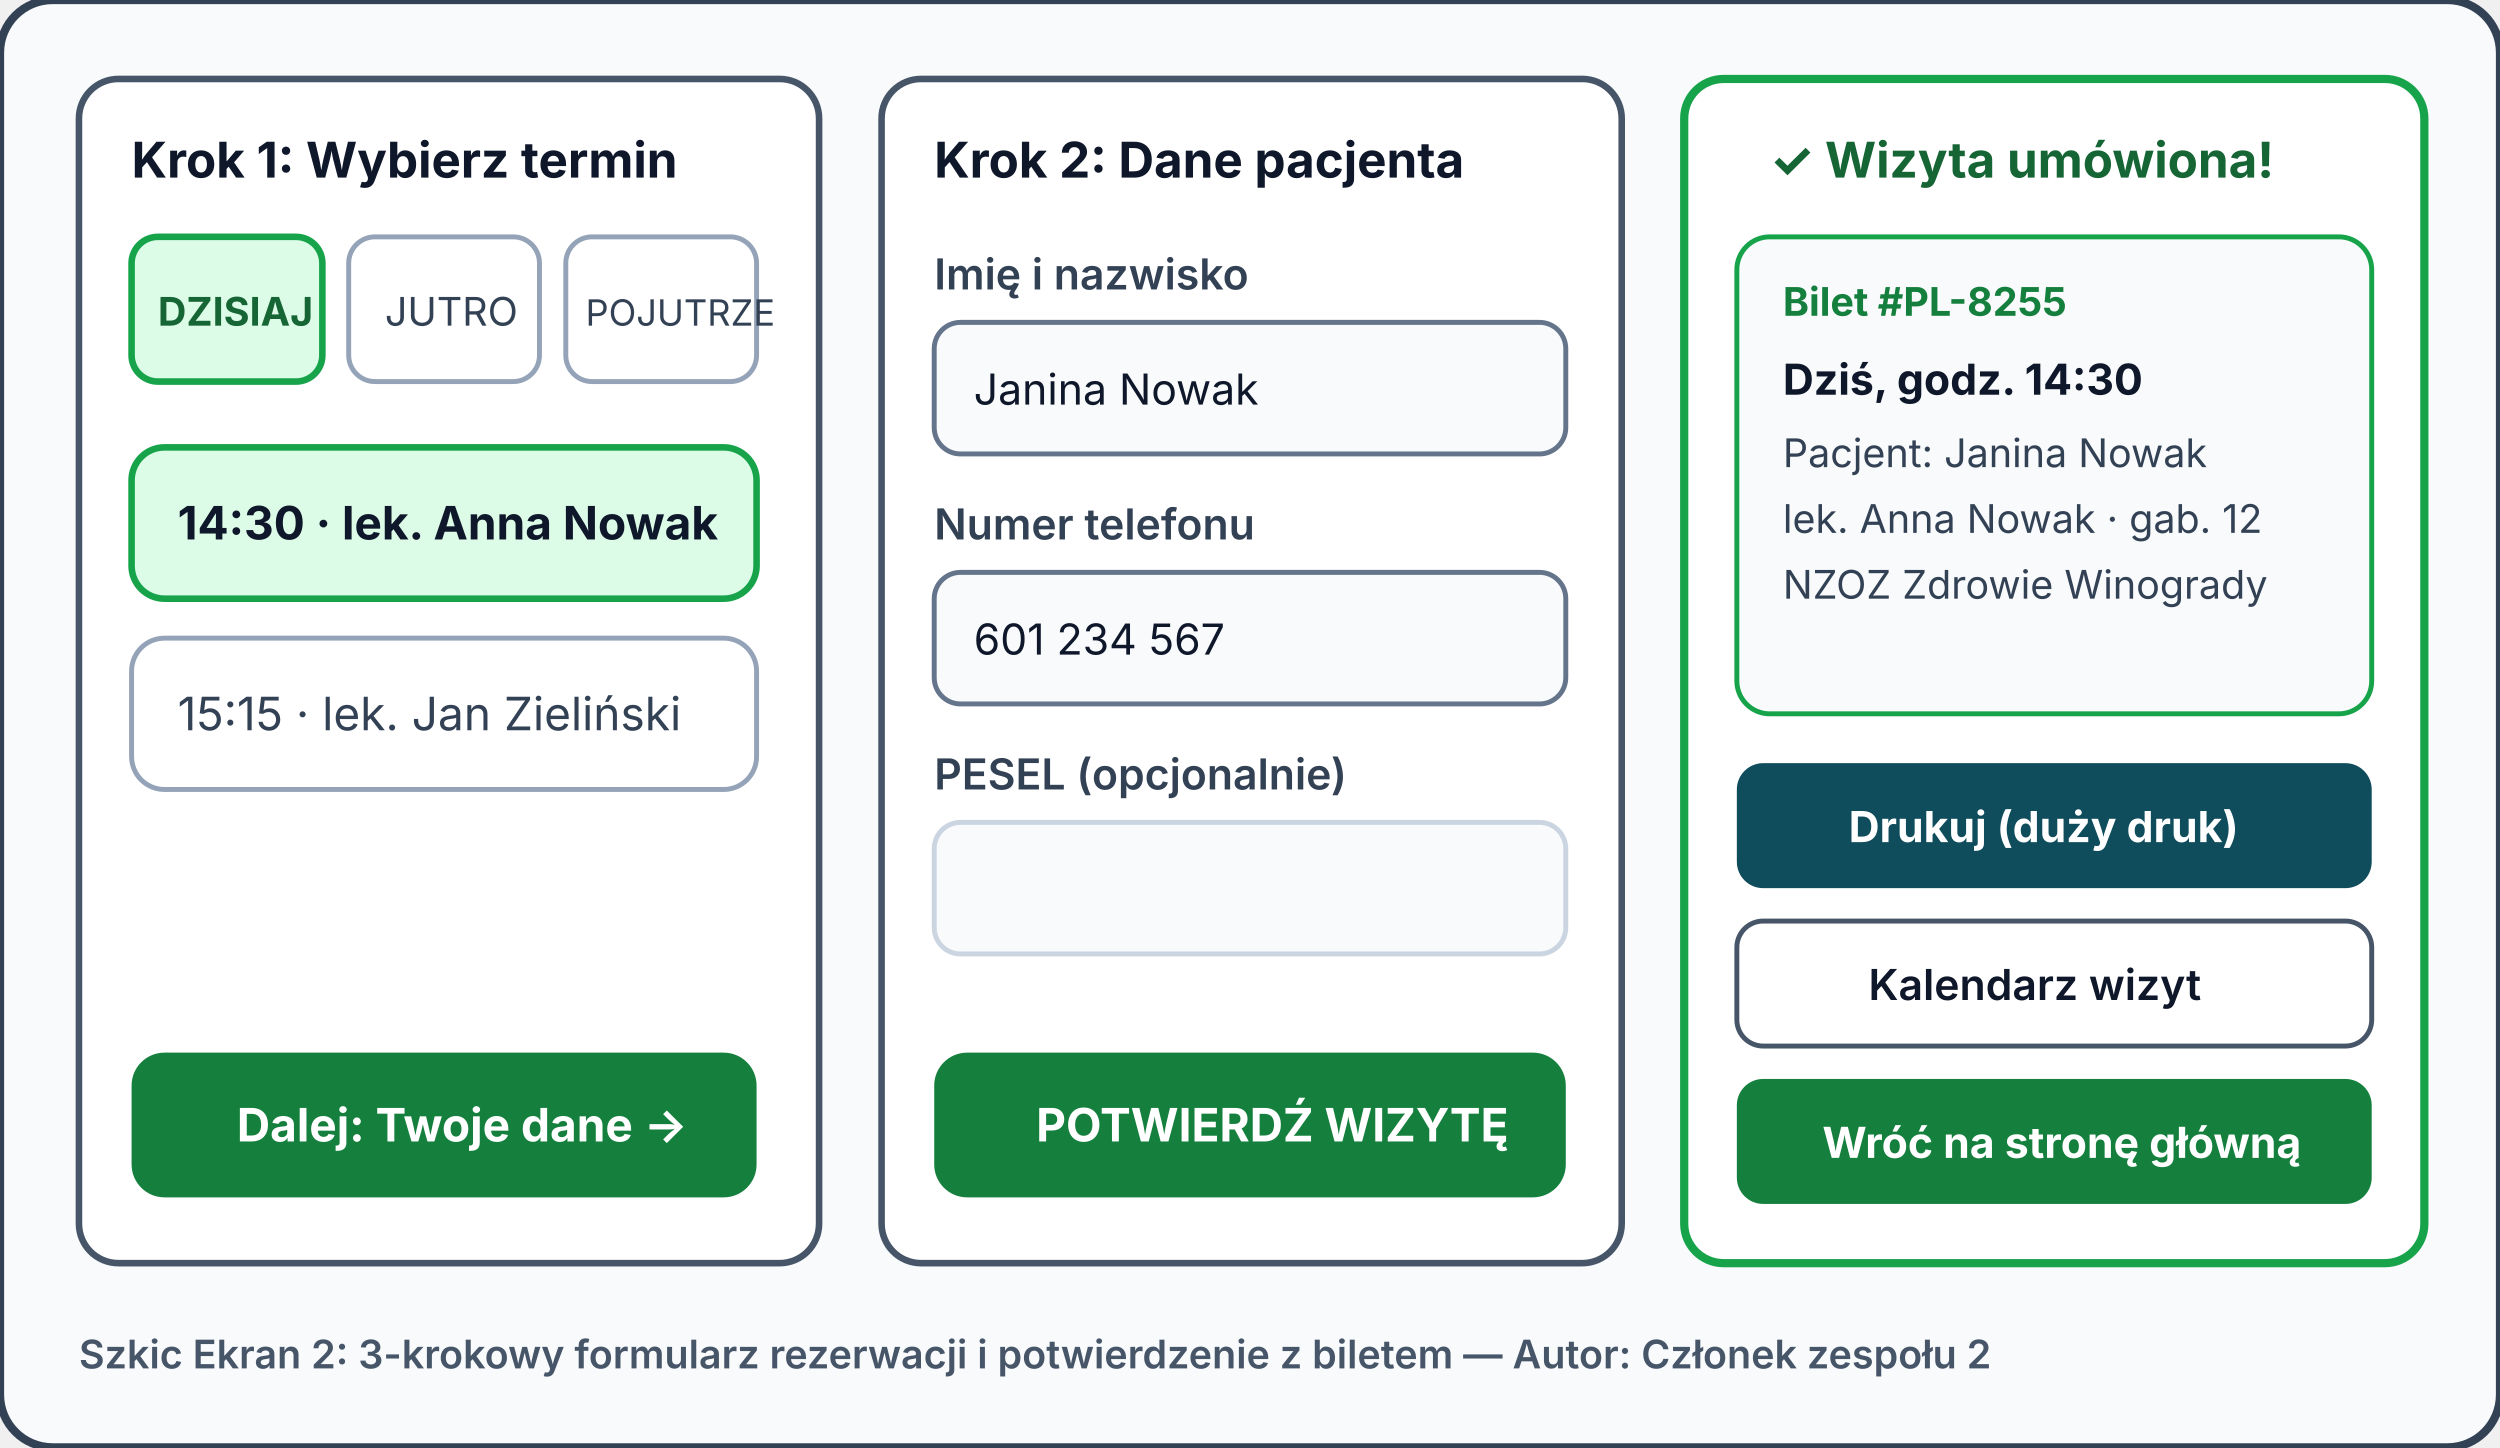
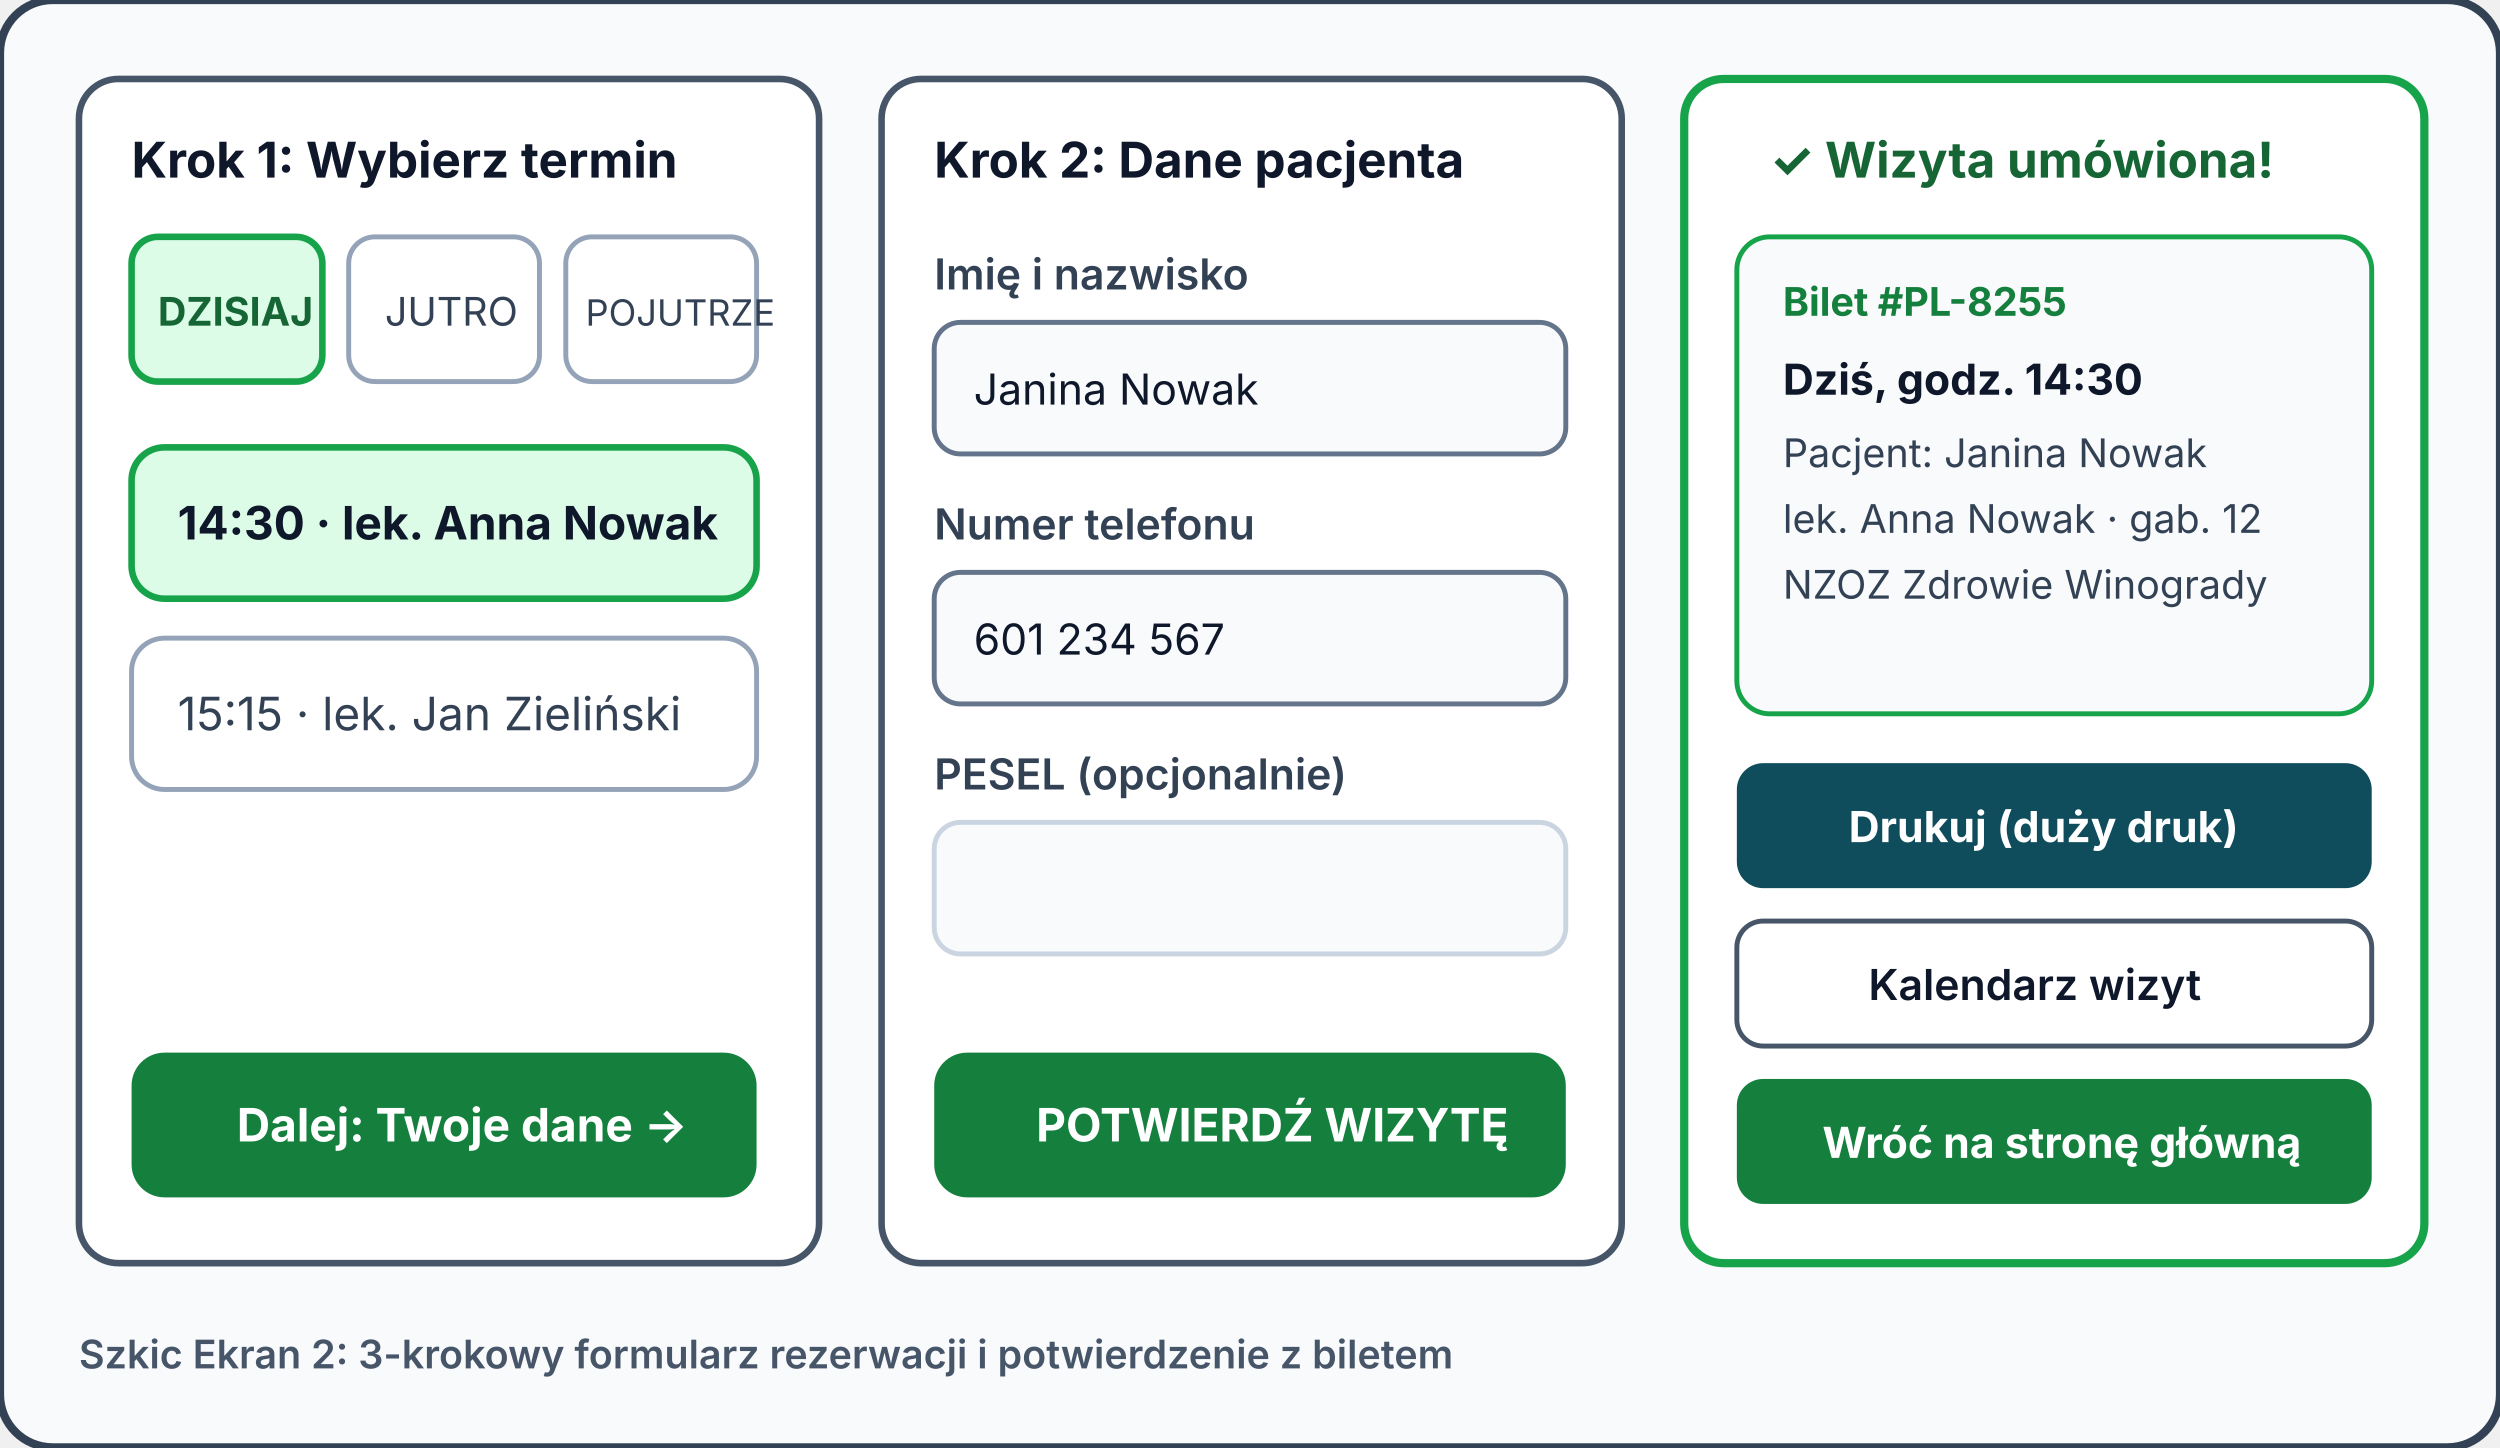
<svg xmlns="http://www.w3.org/2000/svg" viewBox="0 0 760 440" width="760" height="440" font-family="system-ui, -apple-system, sans-serif">
  <rect width="760" height="440" rx="16" fill="#f8fafc" stroke="#334155" stroke-width="2.5" />
  <rect x="24" y="24" width="225" height="360" rx="12" fill="#ffffff" stroke="#475569" stroke-width="2" />
  <text x="40" y="54" font-size="15" font-weight="700" fill="#0f172a">Krok 1: Wybierz termin</text>
  <rect x="40" y="72" width="58" height="44" rx="8" fill="#dcfce7" stroke="#16a34a" stroke-width="2" />
  <text x="48" y="99" font-size="12" font-weight="700" fill="#166534">DZISIAJ</text>
  <rect x="106" y="72" width="58" height="44" rx="8" fill="#ffffff" stroke="#94a3b8" stroke-width="1.5" />
  <text x="117" y="99" font-size="12" fill="#334155">JUTRO</text>
  <rect x="172" y="72" width="58" height="44" rx="8" fill="#ffffff" stroke="#94a3b8" stroke-width="1.5" />
  <text x="178" y="99" font-size="11" fill="#334155">POJUTRZE</text>
  <rect x="40" y="136" width="190" height="46" rx="10" fill="#dcfce7" stroke="#16a34a" stroke-width="2" />
  <text x="54" y="164" font-size="14" font-weight="700" fill="#0f172a">14:30 · lek. Anna Nowak</text>
  <rect x="40" y="194" width="190" height="46" rx="10" fill="#ffffff" stroke="#94a3b8" stroke-width="1.5" />
  <text x="54" y="222" font-size="14" fill="#334155">15:15 · lek. Jan Zieliński</text>
  <rect x="40" y="320" width="190" height="44" rx="10" fill="#15803d" />
  <text x="72" y="347" font-size="14" font-weight="700" fill="#ffffff">Dalej: Twoje dane →</text>
  <rect x="268" y="24" width="225" height="360" rx="12" fill="#ffffff" stroke="#475569" stroke-width="2" />
  <text x="284" y="54" font-size="15" font-weight="700" fill="#0f172a">Krok 2: Dane pacjenta</text>
  <text x="284" y="88" font-size="13" font-weight="600" fill="#334155">Imię i nazwisko</text>
  <rect x="284" y="98" width="192" height="40" rx="8" fill="#f8fafc" stroke="#64748b" stroke-width="1.5" />
  <text x="296" y="123" font-size="13" fill="#0f172a">Janina Nowak</text>
  <text x="284" y="164" font-size="13" font-weight="600" fill="#334155">Numer telefonu</text>
  <rect x="284" y="174" width="192" height="40" rx="8" fill="#f8fafc" stroke="#64748b" stroke-width="1.5" />
  <text x="296" y="199" font-size="13" fill="#0f172a">601 234 567</text>
  <text x="284" y="240" font-size="13" font-weight="600" fill="#334155">PESEL (opcjonalnie)</text>
  <rect x="284" y="250" width="192" height="40" rx="8" fill="#f8fafc" stroke="#cbd5e1" stroke-width="1.5" />
  <rect x="284" y="320" width="192" height="44" rx="10" fill="#15803d" />
  <text x="315" y="347" font-size="14" font-weight="700" fill="#ffffff">POTWIERDŹ WIZYTĘ</text>
  <rect x="512" y="24" width="225" height="360" rx="12" fill="#ffffff" stroke="#16a34a" stroke-width="2.5" />
  <text x="538" y="54" font-size="15" font-weight="700" fill="#166534">✓ Wizyta umówiona!</text>
  <rect x="528" y="72" width="193" height="145" rx="10" fill="#f8fafc" stroke="#16a34a" stroke-width="1.5" />
  <text x="542" y="96" font-size="12" font-weight="700" fill="#15803d">Bilet #PL-8255</text>
  <text x="542" y="120" font-size="13" font-weight="700" fill="#0f172a">Dziś, godz. 14:30</text>
  <text x="542" y="142" font-size="12" fill="#334155">Pacjent: Janina Nowak</text>
  <text x="542" y="162" font-size="12" fill="#334155">lek. Anna Nowak · gab. 12</text>
  <text x="542" y="182" font-size="12" fill="#334155">NZOZ Zdrowie Winogrady</text>
  <rect x="528" y="232" width="193" height="38" rx="8" fill="#0f4c5c" />
  <text x="562" y="256" font-size="13" font-weight="700" fill="#ffffff">Drukuj (duży druk)</text>
  <rect x="528" y="280" width="193" height="38" rx="8" fill="#ffffff" stroke="#475569" stroke-width="1.5" />
  <text x="568" y="304" font-size="13" font-weight="600" fill="#0f172a">Kalendarz wizyt</text>
  <rect x="528" y="328" width="193" height="38" rx="8" fill="#15803d" />
  <text x="554" y="352" font-size="13" font-weight="700" fill="#ffffff">Wróć na stronę główną</text>
-   <text x="24" y="416" font-size="12" font-weight="600" fill="#475569">Szkic Ekran 2: 3-krokowy formularz rezerwacji i potwierdzenie z biletem — Autor: Członek zespołu 2</text>
+   <text x="24" y="416" font-size="12" font-weight="600" fill="#475569">Szkic Ekran 2: 3-krokowy formularz rezerwacji i potwierdzenie z biletem</text>
</svg>
